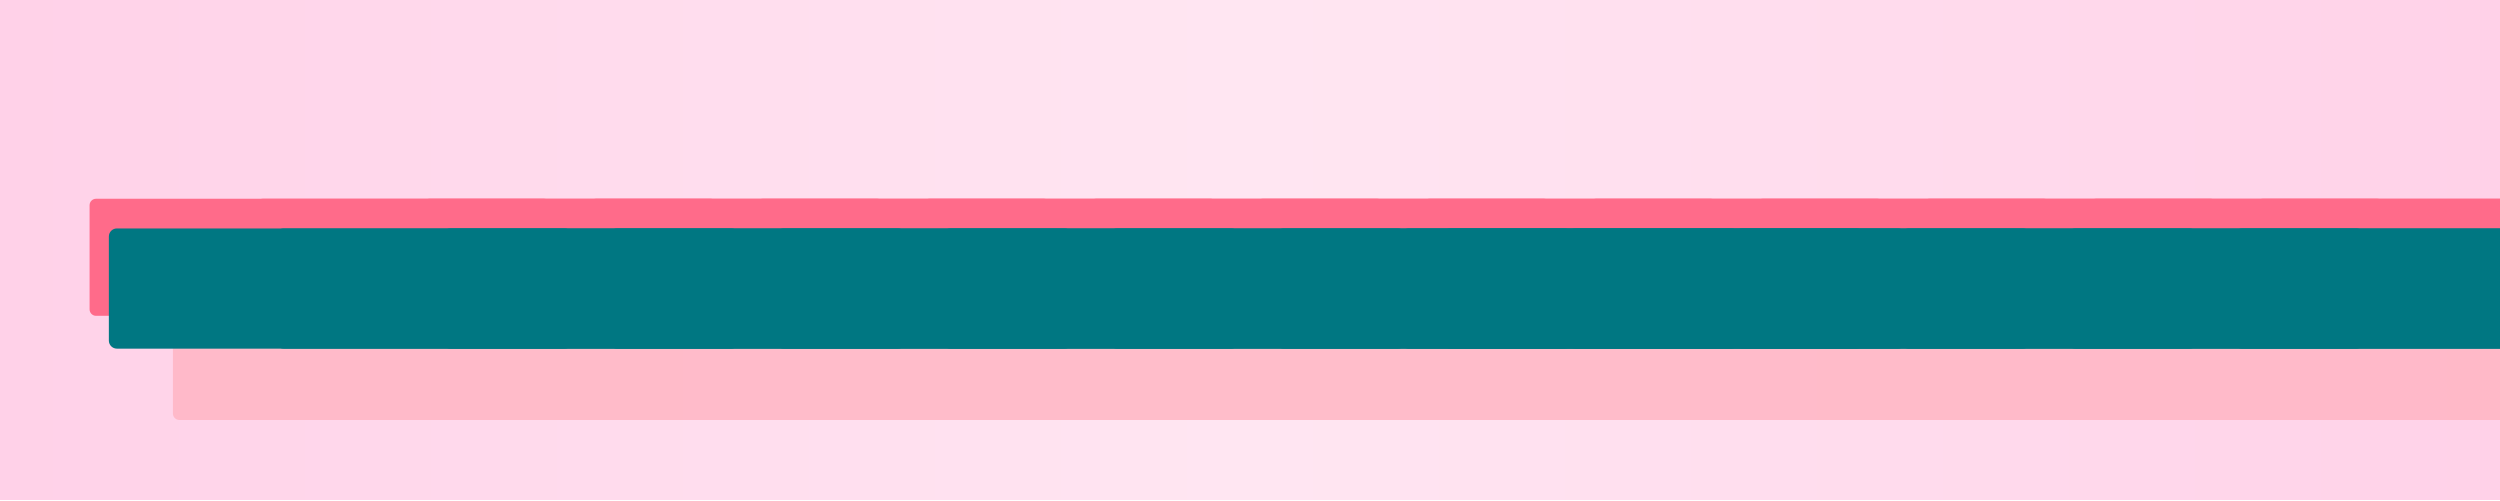
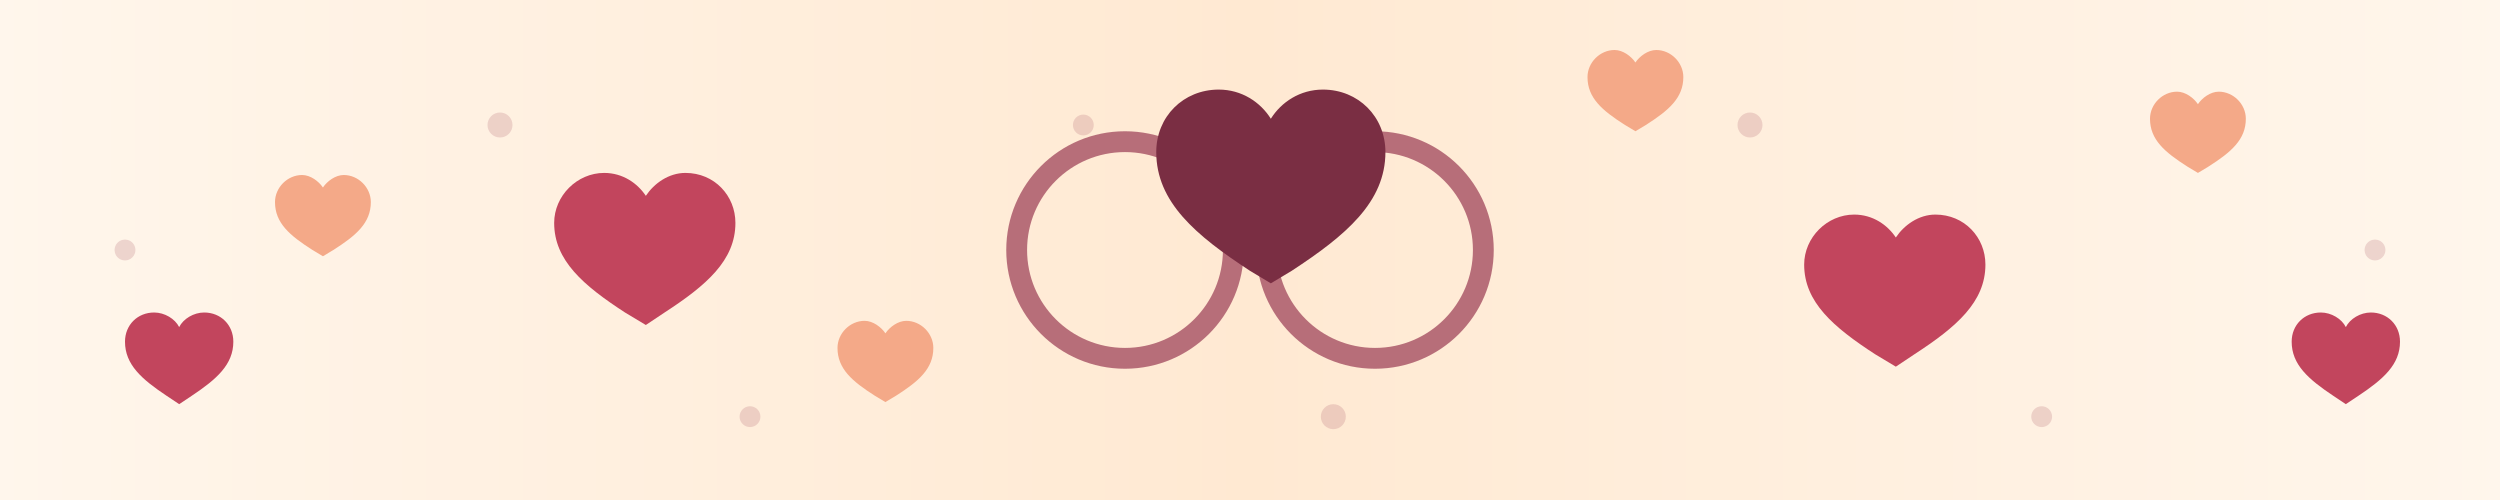
- <svg xmlns="http://www.w3.org/2000/svg" viewBox="0 0 1200 240" role="img" aria-label="Illustration de cœurs d'amour">
+ <svg xmlns="http://www.w3.org/2000/svg" viewBox="0 0 1200 240" role="img" aria-label="Illustration de cœurs et d'amour">
  <defs>
-     <linearGradient id="bannerGrad" x1="0" y1="0" x2="1" y2="0">
-       <stop offset="0" stop-color="#ffd1e8" />
-       <stop offset="0.5" stop-color="#ffe6f2" />
-       <stop offset="1" stop-color="#ffd1e8" />
+     <linearGradient id="bg" x1="0" y1="0" x2="1" y2="0">
+       <stop offset="0" stop-color="#fff6ec" />
+       <stop offset="0.5" stop-color="#ffe9d2" />
+       <stop offset="1" stop-color="#fff6ec" />
    </linearGradient>
-     <path id="h" d="M16.1 15.4c-1.7 0-3.1 1.4-3.1 3.1v50c0 1.7 1.4 3.1 3.1 3.1h38c1.7 0 3.1-1.4 3.1-3.1v-50c0-1.7-1.4-3.1-3.1-3.1zM51.5 15.4c-1.7 0-3.1 1.4-3.1 3.1v50c0 1.7 1.4 3.1 3.1 3.1h38c1.7 0 3.1-1.4 3.1-3.1v-50c0-1.7-1.4-3.1-3.1-3.1zM86.9 15.4c-1.7 0-3.1 1.4-3.1 3.1v50c0 1.7 1.4 3.1 3.1 3.1h38c1.7 0 3.1-1.4 3.1-3.1v-50c0-1.7-1.4-3.1-3.1-3.1zM122.3 15.4c-1.7 0-3.1 1.4-3.1 3.1v50c0 1.7 1.4 3.1 3.1 3.1h38c1.7 0 3.1-1.4 3.1-3.1v-50c0-1.7-1.4-3.1-3.1-3.1zM157.7 15.4c-1.7 0-3.1 1.4-3.1 3.1v50c0 1.7 1.4 3.1 3.1 3.1h38c1.7 0 3.1-1.4 3.1-3.1v-50c0-1.7-1.4-3.1-3.1-3.1zM193.1 15.4c-1.7 0-3.1 1.4-3.1 3.1v50c0 1.7 1.4 3.1 3.1 3.1h38c1.7 0 3.1-1.4 3.1-3.1v-50c0-1.7-1.4-3.1-3.1-3.1z" />
  </defs>
-   <rect width="1200" height="240" fill="url(#bannerGrad)" />
-   <g fill="#ff6b8a">
-     <use href="#h" x="30" y="80" />
-     <use href="#h" x="110" y="80" />
-     <use href="#h" x="190" y="80" />
-     <use href="#h" x="270" y="80" />
-     <use href="#h" x="350" y="80" />
-     <use href="#h" x="430" y="80" />
-     <use href="#h" x="510" y="80" />
-     <use href="#h" x="590" y="80" />
-     <use href="#h" x="670" y="80" />
-     <use href="#h" x="750" y="80" />
-     <use href="#h" x="830" y="80" />
-     <use href="#h" x="910" y="80" />
-     <use href="#h" x="990" y="80" />
-     <use href="#h" x="1070" y="80" />
+   <rect width="1200" height="240" fill="url(#bg)" />
+   <g fill="#f4a988">
+     <path d="M150 120c-11-7-18-13-18-23 0-7 6-13 13-13 4 0 8 3 10 6 2-3 6-6 10-6 7 0 13 6 13 13 0 10-7 16-18 23l-5 3-5-3z" />
+     <path d="M1050 80c-11-7-18-13-18-23 0-7 6-13 13-13 4 0 8 3 10 6 2-3 6-6 10-6 7 0 13 6 13 13 0 10-7 16-18 23l-5 3-5-3z" />
+     <path d="M420 190c-11-7-18-13-18-23 0-7 6-13 13-13 4 0 8 3 10 6 2-3 6-6 10-6 7 0 13 6 13 13 0 10-7 16-18 23l-5 3-5-3z" />
+     <path d="M780 60c-11-7-18-13-18-23 0-7 6-13 13-13 4 0 8 3 10 6 2-3 6-6 10-6 7 0 13 6 13 13 0 10-7 16-18 23l-5 3-5-3z" />
  </g>
-   <g fill="#ffb3c1" opacity="0.8">
-     <use href="#h" x="70" y="130" />
-     <use href="#h" x="150" y="130" />
-     <use href="#h" x="230" y="130" />
-     <use href="#h" x="310" y="130" />
-     <use href="#h" x="390" y="130" />
-     <use href="#h" x="470" y="130" />
-     <use href="#h" x="550" y="130" />
-     <use href="#h" x="630" y="130" />
-     <use href="#h" x="710" y="130" />
-     <use href="#h" x="790" y="130" />
-     <use href="#h" x="870" y="130" />
-     <use href="#h" x="950" y="130" />
-     <use href="#h" x="1030" y="130" />
-     <use href="#h" x="1110" y="130" />
+   <g fill="#c2455d">
+     <path d="M300 150c-20-13-34-25-34-43 0-13 11-24 24-24 9 0 16 5 20 11 4-6 11-11 19-11 14 0 24 11 24 24 0 18-14 30-34 43l-9 6-10-6z" />
+     <path d="M900 170c-20-13-34-25-34-43 0-13 11-24 24-24 9 0 16 5 20 11 4-6 11-11 19-11 14 0 24 11 24 24 0 18-14 30-34 43l-9 6-10-6z" />
+     <path d="M80 190c-12-8-20-15-20-26 0-8 6-14 14-14 5 0 10 3 12 7 2-4 7-7 12-7 8 0 14 6 14 14 0 11-8 18-20 26l-6 4-6-4z" />
+     <path d="M1120 190c-12-8-20-15-20-26 0-8 6-14 14-14 5 0 10 3 12 7 2-4 7-7 12-7 8 0 14 6 14 14 0 11-8 18-20 26l-6 4-6-4z" />
  </g>
-   <g fill="#007782" stroke="#007782" stroke-width="1.5">
-     <use href="#h" x="40" y="95" />
-     <use href="#h" x="120" y="95" />
-     <use href="#h" x="200" y="95" />
-     <use href="#h" x="280" y="95" />
-     <use href="#h" x="360" y="95" />
-     <use href="#h" x="440" y="95" />
-     <use href="#h" x="520" y="95" />
-     <use href="#h" x="600" y="95" />
-     <use href="#h" x="680" y="95" />
-     <use href="#h" x="660" y="95" />
-     <use href="#h" x="740" y="95" />
-     <use href="#h" x="820" y="95" />
-     <use href="#h" x="900" y="95" />
-     <use href="#h" x="980" y="95" />
-     <use href="#h" x="1060" y="95" />
+   <g fill="none" stroke="#b76e79" stroke-width="10">
+     <circle cx="540" cy="120" r="52" />
+     <circle cx="660" cy="120" r="52" />
+   </g>
+   <g fill="#7a2e43">
+     <path d="M600 130c-26-17-45-33-45-57 0-17 13-30 30-30 11 0 20 6 25 14 5-8 14-14 25-14 17 0 30 13 30 30 0 24-19 40-45 57l-10 6-10-6z" />
+   </g>
+   <g fill="#b76e79" opacity="0.25">
+     <circle cx="240" cy="60" r="6" />
+     <circle cx="520" cy="60" r="5" />
+     <circle cx="840" cy="60" r="6" />
+     <circle cx="60" cy="120" r="5" />
+     <circle cx="1140" cy="120" r="5" />
+     <circle cx="360" cy="200" r="5" />
+     <circle cx="640" cy="200" r="6" />
+     <circle cx="980" cy="200" r="5" />
  </g>
</svg>
